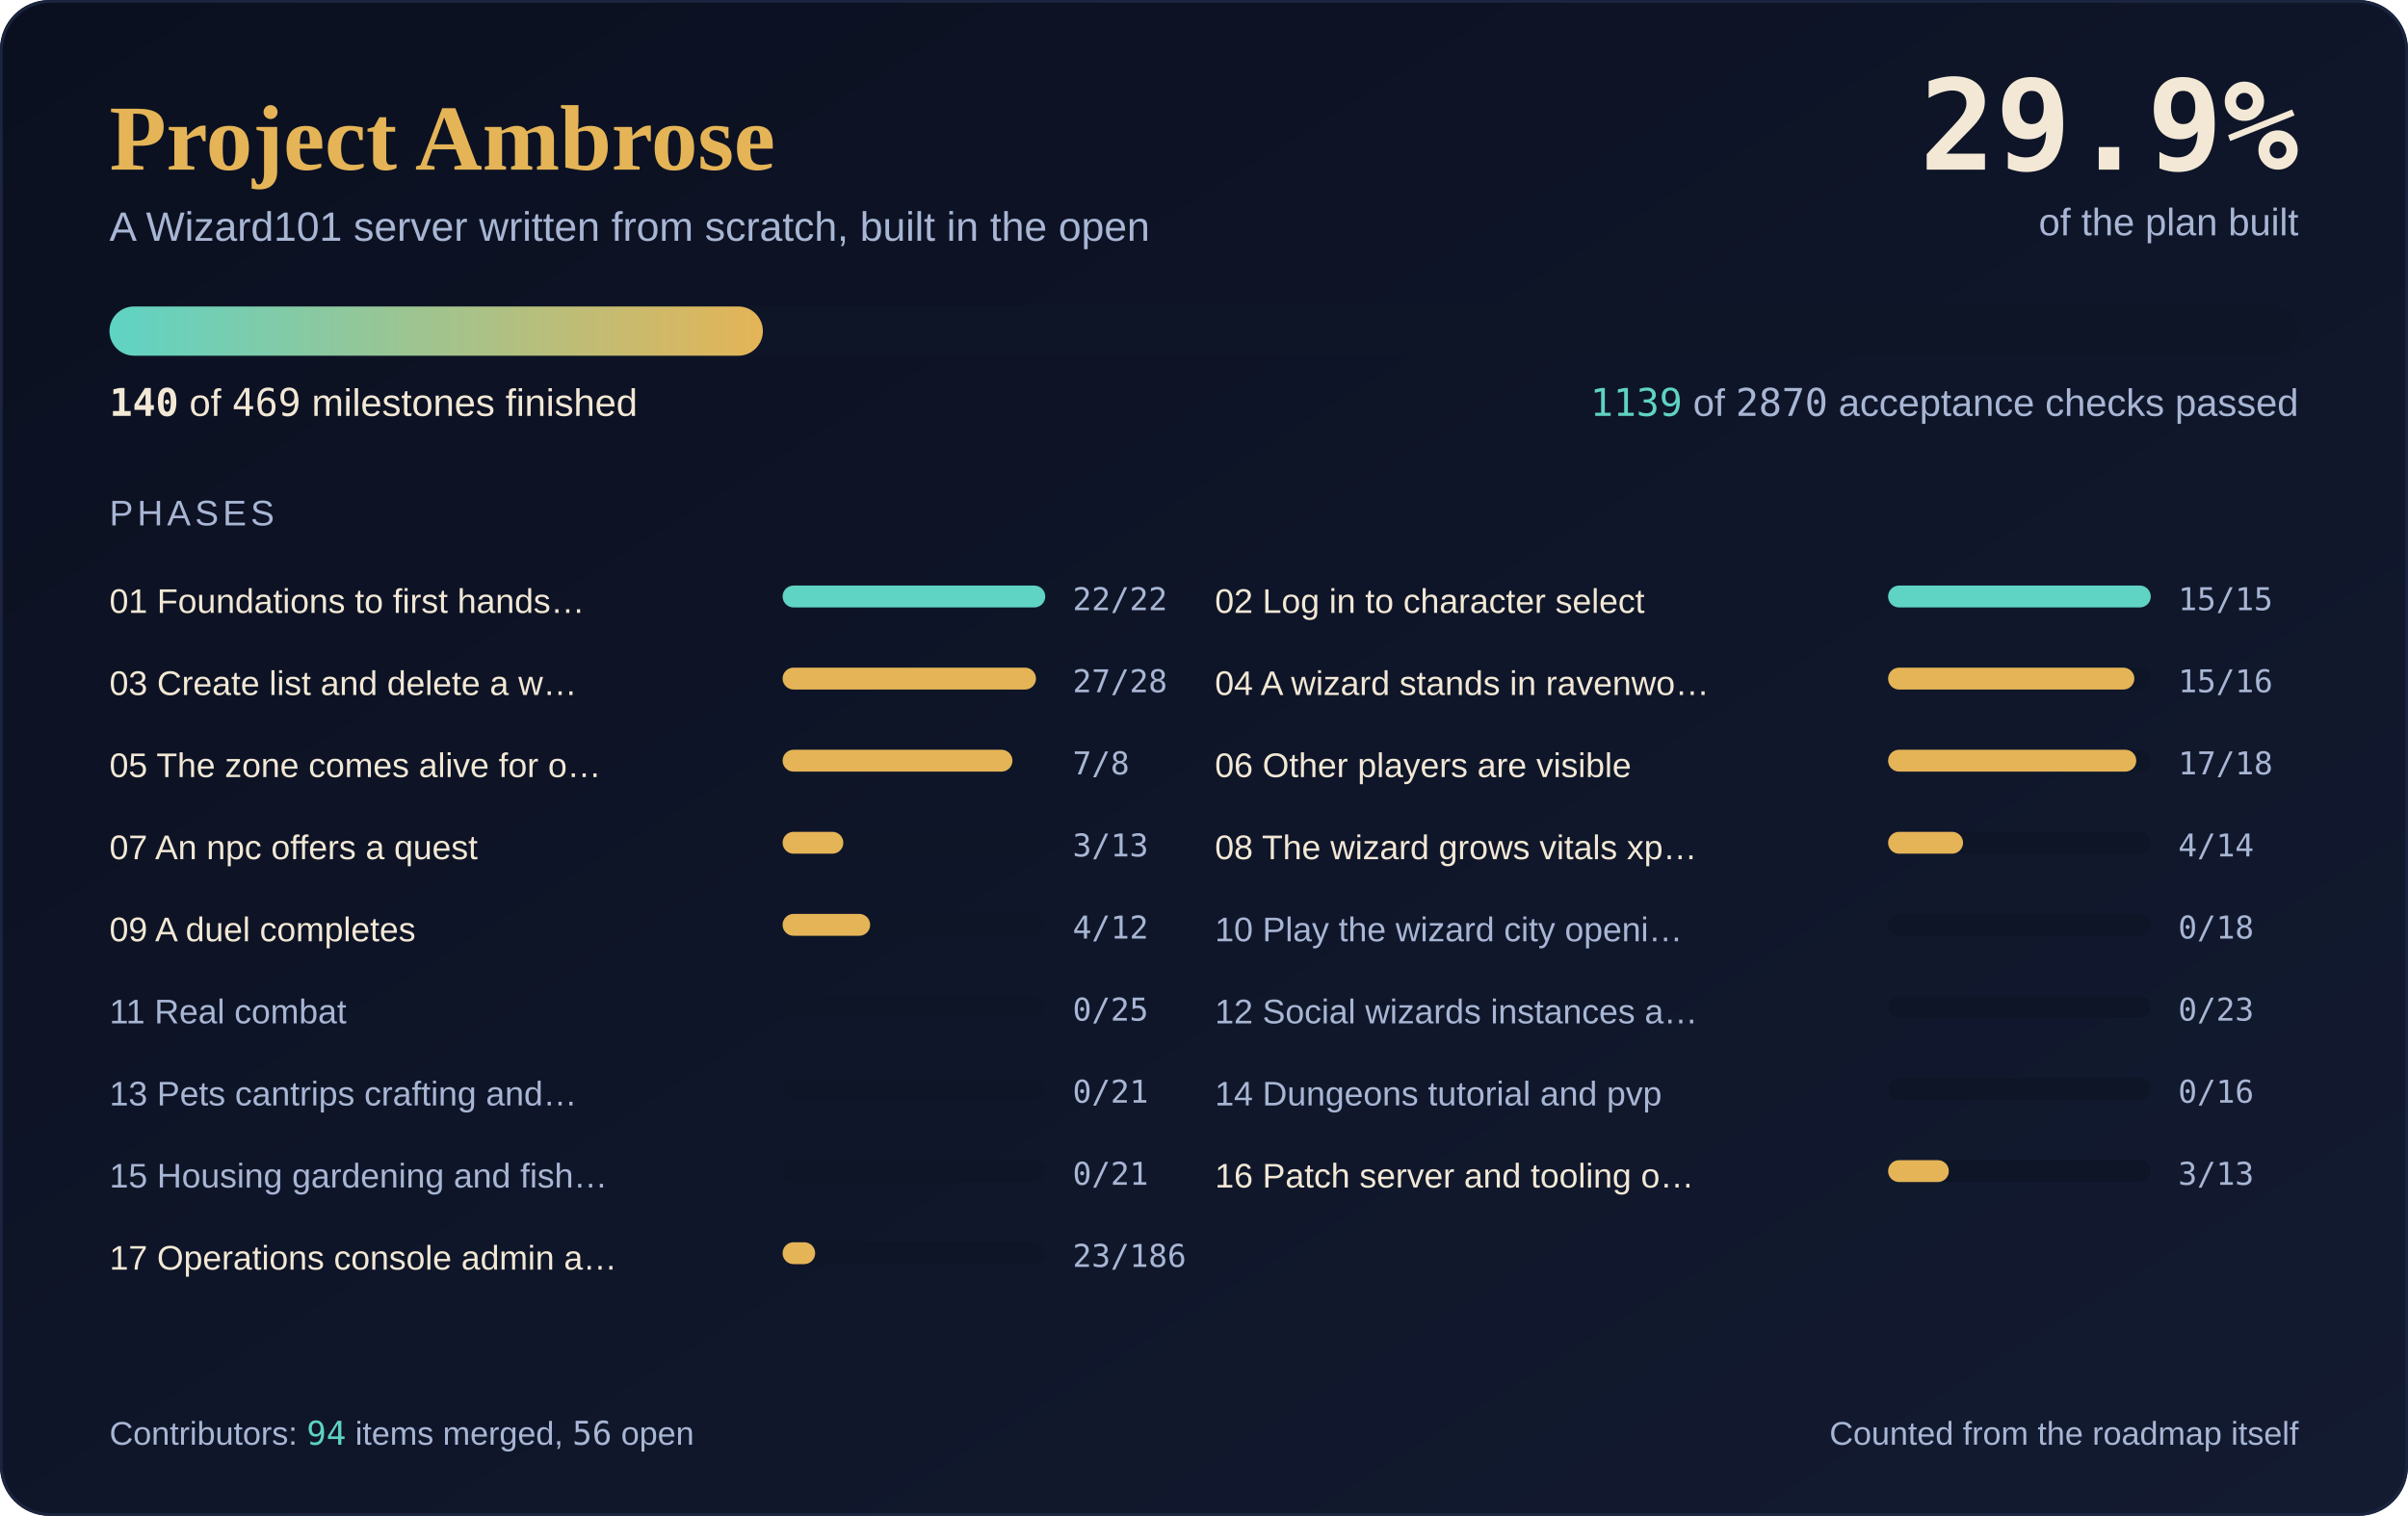
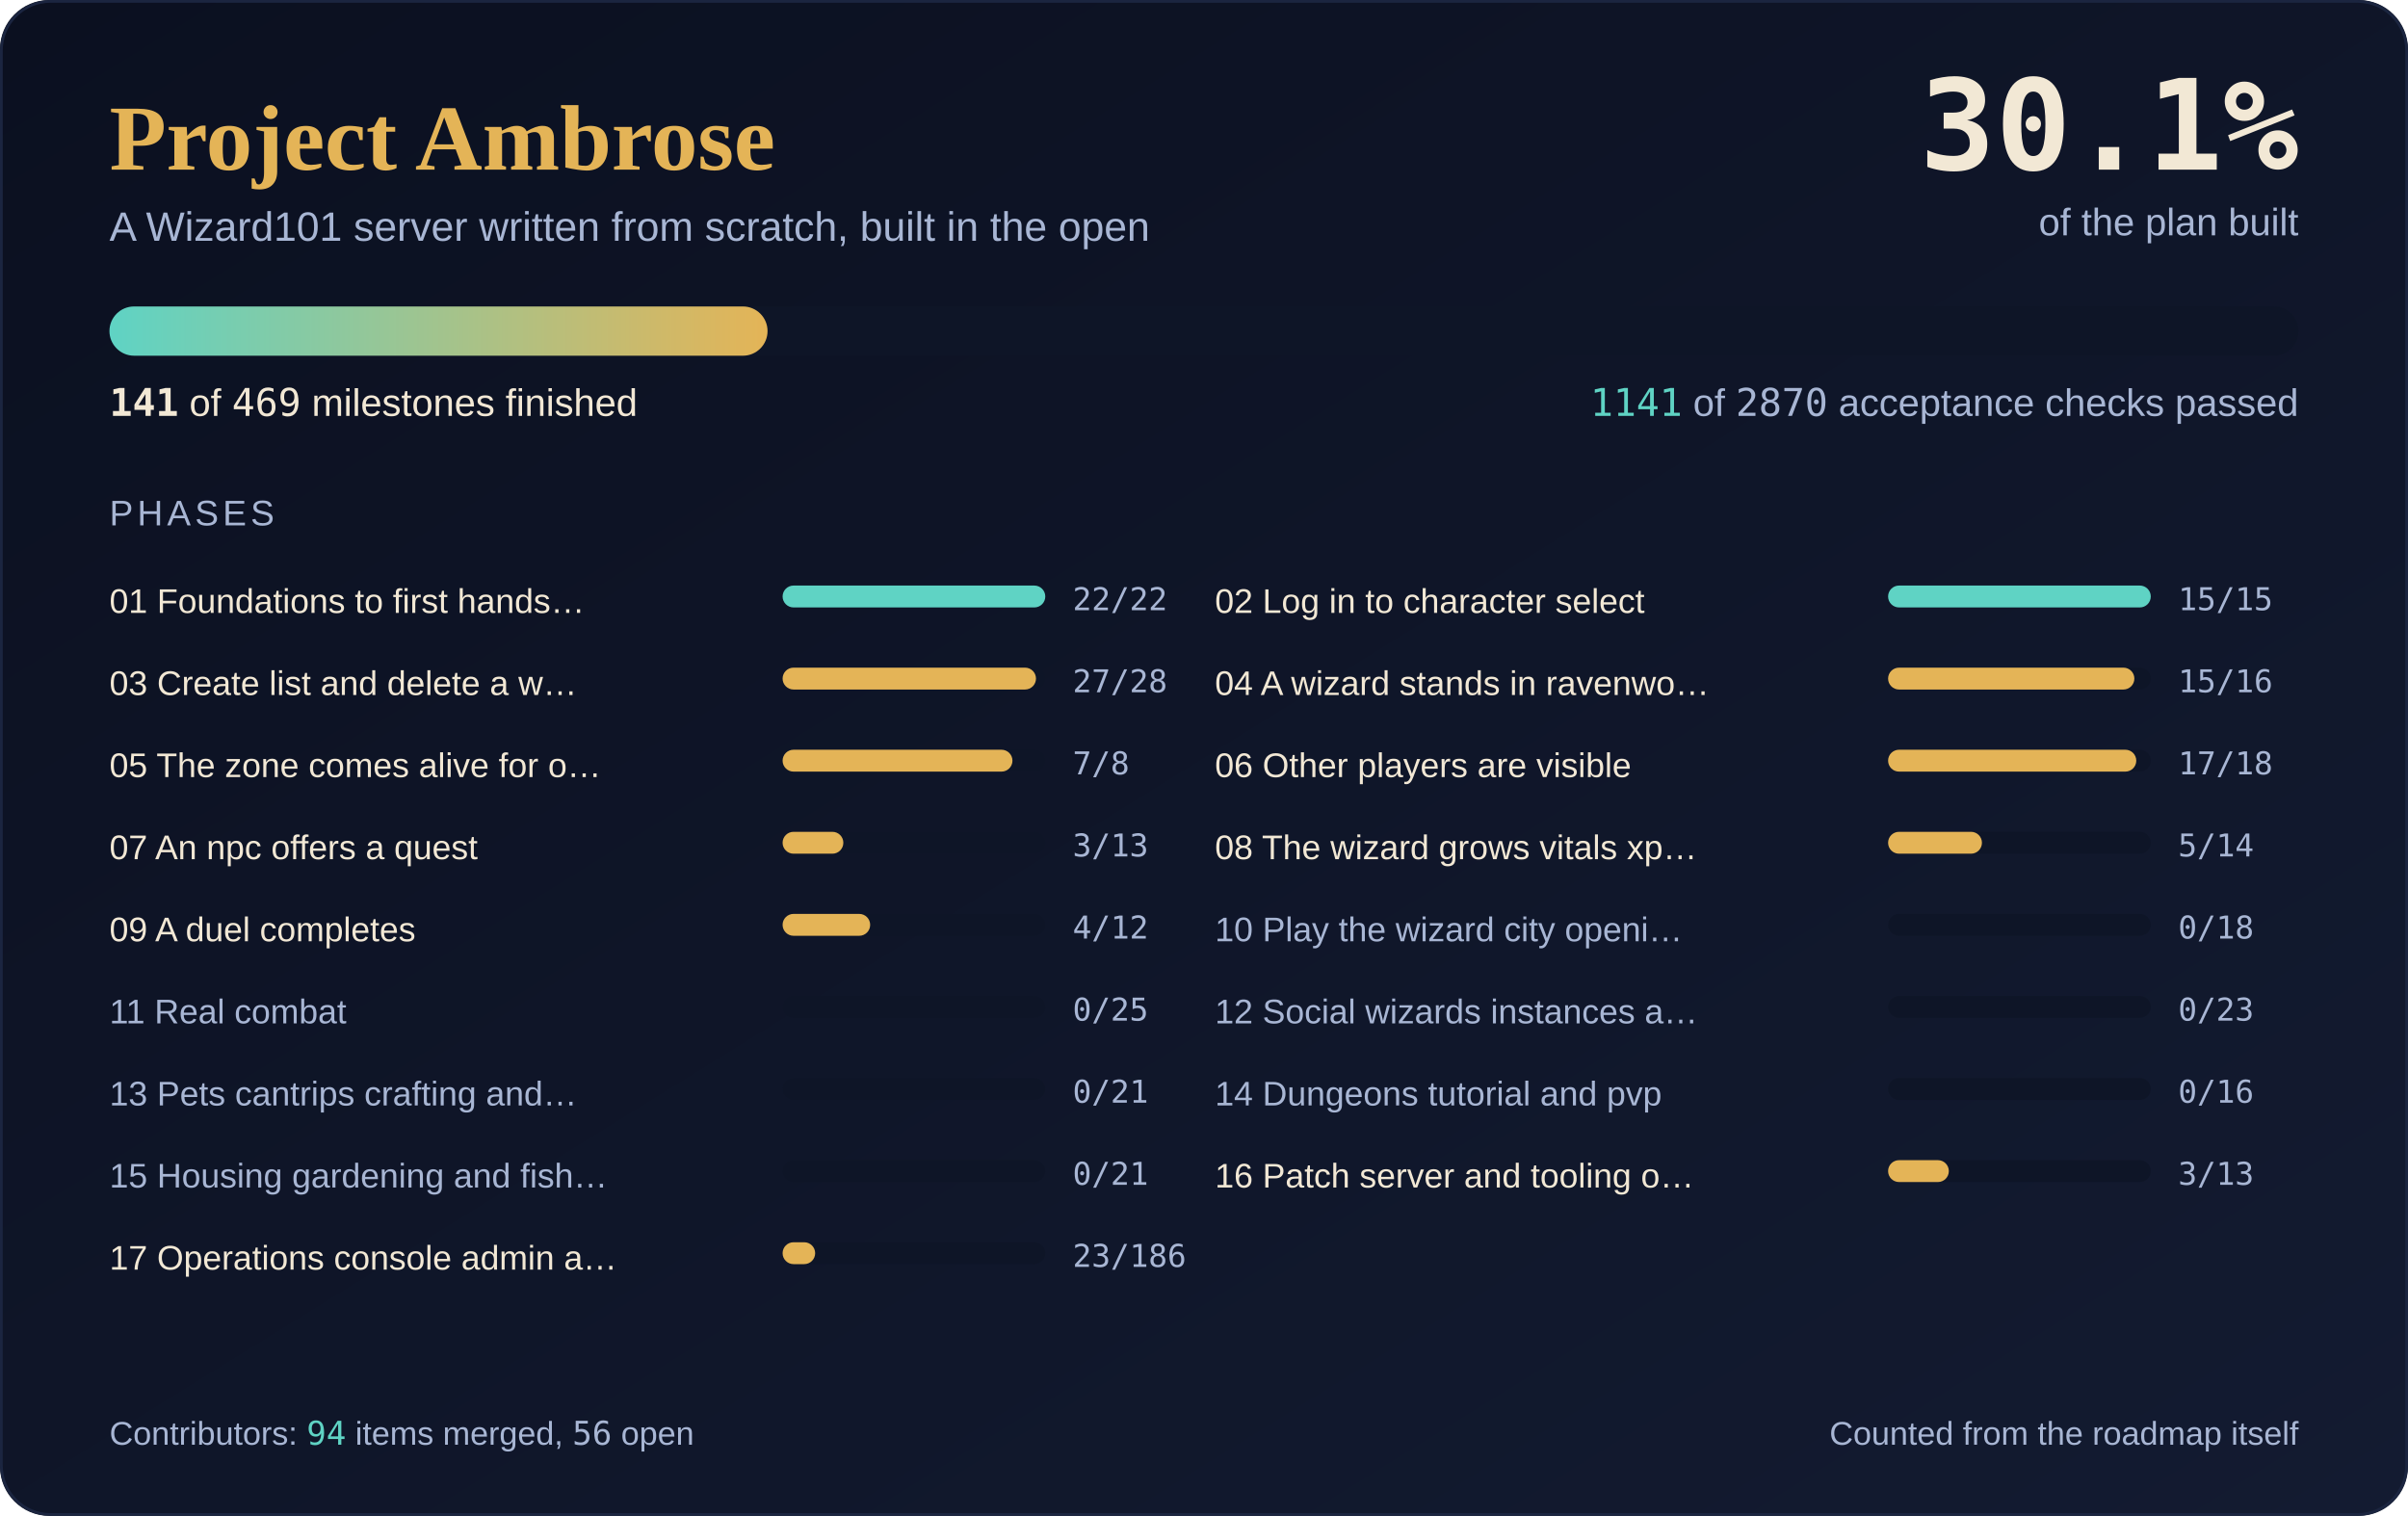
- <svg xmlns="http://www.w3.org/2000/svg" width="880" height="554" viewBox="0 0 880 554" role="img" aria-label="Project Ambrose progress: 140 of 469 milestones complete, 29.9 percent">
+ <svg xmlns="http://www.w3.org/2000/svg" width="880" height="554" viewBox="0 0 880 554" role="img" aria-label="Project Ambrose progress: 141 of 469 milestones complete, 30.1 percent">
  <defs>
    <linearGradient id="sky" x1="0" y1="0" x2="1" y2="1">
      <stop offset="0" stop-color="#0B1020" />
      <stop offset="1" stop-color="#131B31" />
    </linearGradient>
    <linearGradient id="fill" x1="0" y1="0" x2="1" y2="0">
      <stop offset="0" stop-color="#5FD3C4" />
      <stop offset="1" stop-color="#E4B457" />
    </linearGradient>
  </defs>
  <rect width="880" height="554" rx="18" fill="url(#sky)" />
  <rect x="0.5" y="0.5" width="879" height="553" rx="18" fill="none" stroke="#1B2540" />
  <text x="40" y="62" font-family="'Cormorant Garamond', Georgia, 'Times New Roman', serif" font-size="34" font-weight="600" fill="#E4B457">Project Ambrose</text>
  <text x="40" y="88" font-family="Karla, 'Segoe UI', 'Helvetica Neue', Arial, sans-serif" font-size="15" fill="#A8B6D4">A Wizard101 server written from scratch, built in the open</text>
-   <text x="840" y="62" text-anchor="end" font-family="'JetBrains Mono', Consolas, 'DejaVu Sans Mono', monospace" font-size="46" font-weight="700" fill="#F2E8D5">29.9%</text>
+   <text x="840" y="62" text-anchor="end" font-family="'JetBrains Mono', Consolas, 'DejaVu Sans Mono', monospace" font-size="46" font-weight="700" fill="#F2E8D5">30.1%</text>
  <text x="840" y="86" text-anchor="end" font-family="Karla, 'Segoe UI', 'Helvetica Neue', Arial, sans-serif" font-size="14" fill="#A8B6D4">of the plan built</text>
  <rect x="40" y="112" width="800" height="18" rx="9.0" fill="#0E1527" />
-   <rect x="40" y="112" width="238.8" height="18" rx="9.0" fill="url(#fill)" />
+   <rect x="40" y="112" width="240.5" height="18" rx="9.0" fill="url(#fill)" />
  <text x="40" y="152" font-family="Karla, 'Segoe UI', 'Helvetica Neue', Arial, sans-serif" font-size="14" fill="#F2E8D5">
-     <tspan font-family="'JetBrains Mono', Consolas, 'DejaVu Sans Mono', monospace" font-weight="700">140</tspan> of <tspan font-family="'JetBrains Mono', Consolas, 'DejaVu Sans Mono', monospace">469</tspan> milestones finished</text>
+     <tspan font-family="'JetBrains Mono', Consolas, 'DejaVu Sans Mono', monospace" font-weight="700">141</tspan> of <tspan font-family="'JetBrains Mono', Consolas, 'DejaVu Sans Mono', monospace">469</tspan> milestones finished</text>
  <text x="840" y="152" text-anchor="end" font-family="Karla, 'Segoe UI', 'Helvetica Neue', Arial, sans-serif" font-size="14" fill="#A8B6D4">
-     <tspan font-family="'JetBrains Mono', Consolas, 'DejaVu Sans Mono', monospace" fill="#5FD3C4">1139</tspan> of <tspan font-family="'JetBrains Mono', Consolas, 'DejaVu Sans Mono', monospace">2870</tspan> acceptance checks passed</text>
+     <tspan font-family="'JetBrains Mono', Consolas, 'DejaVu Sans Mono', monospace" fill="#5FD3C4">1141</tspan> of <tspan font-family="'JetBrains Mono', Consolas, 'DejaVu Sans Mono', monospace">2870</tspan> acceptance checks passed</text>
  <text x="40" y="192" font-family="Karla, 'Segoe UI', 'Helvetica Neue', Arial, sans-serif" font-size="13" fill="#A8B6D4" letter-spacing="1.5">PHASES</text>
  <text x="40" y="224" font-family="Karla, 'Segoe UI', 'Helvetica Neue', Arial, sans-serif" font-size="12.5" fill="#F2E8D5">01 Foundations to first hands…</text>
  <rect x="286" y="214" width="96" height="8" rx="4.0" fill="#0E1527" />
  <rect x="286" y="214" width="96.0" height="8" rx="4.0" fill="#5FD3C4" />
  <text x="392" y="223" font-family="'JetBrains Mono', Consolas, 'DejaVu Sans Mono', monospace" font-size="11.5" fill="#A8B6D4">22/22</text>
  <text x="444" y="224" font-family="Karla, 'Segoe UI', 'Helvetica Neue', Arial, sans-serif" font-size="12.5" fill="#F2E8D5">02 Log in to character select</text>
  <rect x="690" y="214" width="96" height="8" rx="4.0" fill="#0E1527" />
  <rect x="690" y="214" width="96.0" height="8" rx="4.0" fill="#5FD3C4" />
  <text x="796" y="223" font-family="'JetBrains Mono', Consolas, 'DejaVu Sans Mono', monospace" font-size="11.5" fill="#A8B6D4">15/15</text>
  <text x="40" y="254" font-family="Karla, 'Segoe UI', 'Helvetica Neue', Arial, sans-serif" font-size="12.5" fill="#F2E8D5">03 Create list and delete a w…</text>
  <rect x="286" y="244" width="96" height="8" rx="4.0" fill="#0E1527" />
  <rect x="286" y="244" width="92.6" height="8" rx="4.0" fill="#E4B457" />
  <text x="392" y="253" font-family="'JetBrains Mono', Consolas, 'DejaVu Sans Mono', monospace" font-size="11.5" fill="#A8B6D4">27/28</text>
  <text x="444" y="254" font-family="Karla, 'Segoe UI', 'Helvetica Neue', Arial, sans-serif" font-size="12.5" fill="#F2E8D5">04 A wizard stands in ravenwo…</text>
  <rect x="690" y="244" width="96" height="8" rx="4.0" fill="#0E1527" />
  <rect x="690" y="244" width="90.0" height="8" rx="4.0" fill="#E4B457" />
  <text x="796" y="253" font-family="'JetBrains Mono', Consolas, 'DejaVu Sans Mono', monospace" font-size="11.5" fill="#A8B6D4">15/16</text>
  <text x="40" y="284" font-family="Karla, 'Segoe UI', 'Helvetica Neue', Arial, sans-serif" font-size="12.5" fill="#F2E8D5">05 The zone comes alive for o…</text>
  <rect x="286" y="274" width="96" height="8" rx="4.0" fill="#0E1527" />
  <rect x="286" y="274" width="84.0" height="8" rx="4.0" fill="#E4B457" />
  <text x="392" y="283" font-family="'JetBrains Mono', Consolas, 'DejaVu Sans Mono', monospace" font-size="11.5" fill="#A8B6D4">7/8</text>
  <text x="444" y="284" font-family="Karla, 'Segoe UI', 'Helvetica Neue', Arial, sans-serif" font-size="12.5" fill="#F2E8D5">06 Other players are visible</text>
  <rect x="690" y="274" width="96" height="8" rx="4.0" fill="#0E1527" />
  <rect x="690" y="274" width="90.7" height="8" rx="4.0" fill="#E4B457" />
  <text x="796" y="283" font-family="'JetBrains Mono', Consolas, 'DejaVu Sans Mono', monospace" font-size="11.5" fill="#A8B6D4">17/18</text>
  <text x="40" y="314" font-family="Karla, 'Segoe UI', 'Helvetica Neue', Arial, sans-serif" font-size="12.5" fill="#F2E8D5">07 An npc offers a quest</text>
  <rect x="286" y="304" width="96" height="8" rx="4.0" fill="#0E1527" />
  <rect x="286" y="304" width="22.2" height="8" rx="4.0" fill="#E4B457" />
  <text x="392" y="313" font-family="'JetBrains Mono', Consolas, 'DejaVu Sans Mono', monospace" font-size="11.5" fill="#A8B6D4">3/13</text>
  <text x="444" y="314" font-family="Karla, 'Segoe UI', 'Helvetica Neue', Arial, sans-serif" font-size="12.5" fill="#F2E8D5">08 The wizard grows vitals xp…</text>
  <rect x="690" y="304" width="96" height="8" rx="4.0" fill="#0E1527" />
-   <rect x="690" y="304" width="27.4" height="8" rx="4.0" fill="#E4B457" />
-   <text x="796" y="313" font-family="'JetBrains Mono', Consolas, 'DejaVu Sans Mono', monospace" font-size="11.5" fill="#A8B6D4">4/14</text>
+   <rect x="690" y="304" width="34.3" height="8" rx="4.0" fill="#E4B457" />
+   <text x="796" y="313" font-family="'JetBrains Mono', Consolas, 'DejaVu Sans Mono', monospace" font-size="11.5" fill="#A8B6D4">5/14</text>
  <text x="40" y="344" font-family="Karla, 'Segoe UI', 'Helvetica Neue', Arial, sans-serif" font-size="12.5" fill="#F2E8D5">09 A duel completes</text>
  <rect x="286" y="334" width="96" height="8" rx="4.0" fill="#0E1527" />
  <rect x="286" y="334" width="32.0" height="8" rx="4.0" fill="#E4B457" />
  <text x="392" y="343" font-family="'JetBrains Mono', Consolas, 'DejaVu Sans Mono', monospace" font-size="11.5" fill="#A8B6D4">4/12</text>
  <text x="444" y="344" font-family="Karla, 'Segoe UI', 'Helvetica Neue', Arial, sans-serif" font-size="12.5" fill="#A8B6D4">10 Play the wizard city openi…</text>
  <rect x="690" y="334" width="96" height="8" rx="4.0" fill="#0E1527" />
  <text x="796" y="343" font-family="'JetBrains Mono', Consolas, 'DejaVu Sans Mono', monospace" font-size="11.5" fill="#A8B6D4">0/18</text>
  <text x="40" y="374" font-family="Karla, 'Segoe UI', 'Helvetica Neue', Arial, sans-serif" font-size="12.5" fill="#A8B6D4">11 Real combat</text>
  <rect x="286" y="364" width="96" height="8" rx="4.0" fill="#0E1527" />
  <text x="392" y="373" font-family="'JetBrains Mono', Consolas, 'DejaVu Sans Mono', monospace" font-size="11.5" fill="#A8B6D4">0/25</text>
  <text x="444" y="374" font-family="Karla, 'Segoe UI', 'Helvetica Neue', Arial, sans-serif" font-size="12.5" fill="#A8B6D4">12 Social wizards instances a…</text>
  <rect x="690" y="364" width="96" height="8" rx="4.0" fill="#0E1527" />
  <text x="796" y="373" font-family="'JetBrains Mono', Consolas, 'DejaVu Sans Mono', monospace" font-size="11.5" fill="#A8B6D4">0/23</text>
  <text x="40" y="404" font-family="Karla, 'Segoe UI', 'Helvetica Neue', Arial, sans-serif" font-size="12.5" fill="#A8B6D4">13 Pets cantrips crafting and…</text>
  <rect x="286" y="394" width="96" height="8" rx="4.0" fill="#0E1527" />
  <text x="392" y="403" font-family="'JetBrains Mono', Consolas, 'DejaVu Sans Mono', monospace" font-size="11.5" fill="#A8B6D4">0/21</text>
  <text x="444" y="404" font-family="Karla, 'Segoe UI', 'Helvetica Neue', Arial, sans-serif" font-size="12.5" fill="#A8B6D4">14 Dungeons tutorial and pvp</text>
  <rect x="690" y="394" width="96" height="8" rx="4.0" fill="#0E1527" />
  <text x="796" y="403" font-family="'JetBrains Mono', Consolas, 'DejaVu Sans Mono', monospace" font-size="11.5" fill="#A8B6D4">0/16</text>
  <text x="40" y="434" font-family="Karla, 'Segoe UI', 'Helvetica Neue', Arial, sans-serif" font-size="12.5" fill="#A8B6D4">15 Housing gardening and fish…</text>
  <rect x="286" y="424" width="96" height="8" rx="4.0" fill="#0E1527" />
  <text x="392" y="433" font-family="'JetBrains Mono', Consolas, 'DejaVu Sans Mono', monospace" font-size="11.5" fill="#A8B6D4">0/21</text>
  <text x="444" y="434" font-family="Karla, 'Segoe UI', 'Helvetica Neue', Arial, sans-serif" font-size="12.5" fill="#F2E8D5">16 Patch server and tooling o…</text>
  <rect x="690" y="424" width="96" height="8" rx="4.0" fill="#0E1527" />
  <rect x="690" y="424" width="22.2" height="8" rx="4.0" fill="#E4B457" />
  <text x="796" y="433" font-family="'JetBrains Mono', Consolas, 'DejaVu Sans Mono', monospace" font-size="11.5" fill="#A8B6D4">3/13</text>
  <text x="40" y="464" font-family="Karla, 'Segoe UI', 'Helvetica Neue', Arial, sans-serif" font-size="12.5" fill="#F2E8D5">17 Operations console admin a…</text>
  <rect x="286" y="454" width="96" height="8" rx="4.0" fill="#0E1527" />
  <rect x="286" y="454" width="11.9" height="8" rx="4.0" fill="#E4B457" />
  <text x="392" y="463" font-family="'JetBrains Mono', Consolas, 'DejaVu Sans Mono', monospace" font-size="11.5" fill="#A8B6D4">23/186</text>
  <text x="40" y="528" font-family="Karla, 'Segoe UI', 'Helvetica Neue', Arial, sans-serif" font-size="12" fill="#A8B6D4">Contributors: <tspan font-family="'JetBrains Mono', Consolas, 'DejaVu Sans Mono', monospace" fill="#5FD3C4">94</tspan> items merged, <tspan font-family="'JetBrains Mono', Consolas, 'DejaVu Sans Mono', monospace">56</tspan> open</text>
  <text x="840" y="528" text-anchor="end" font-family="Karla, 'Segoe UI', 'Helvetica Neue', Arial, sans-serif" font-size="12" fill="#A8B6D4">Counted from the roadmap itself</text>
</svg>
